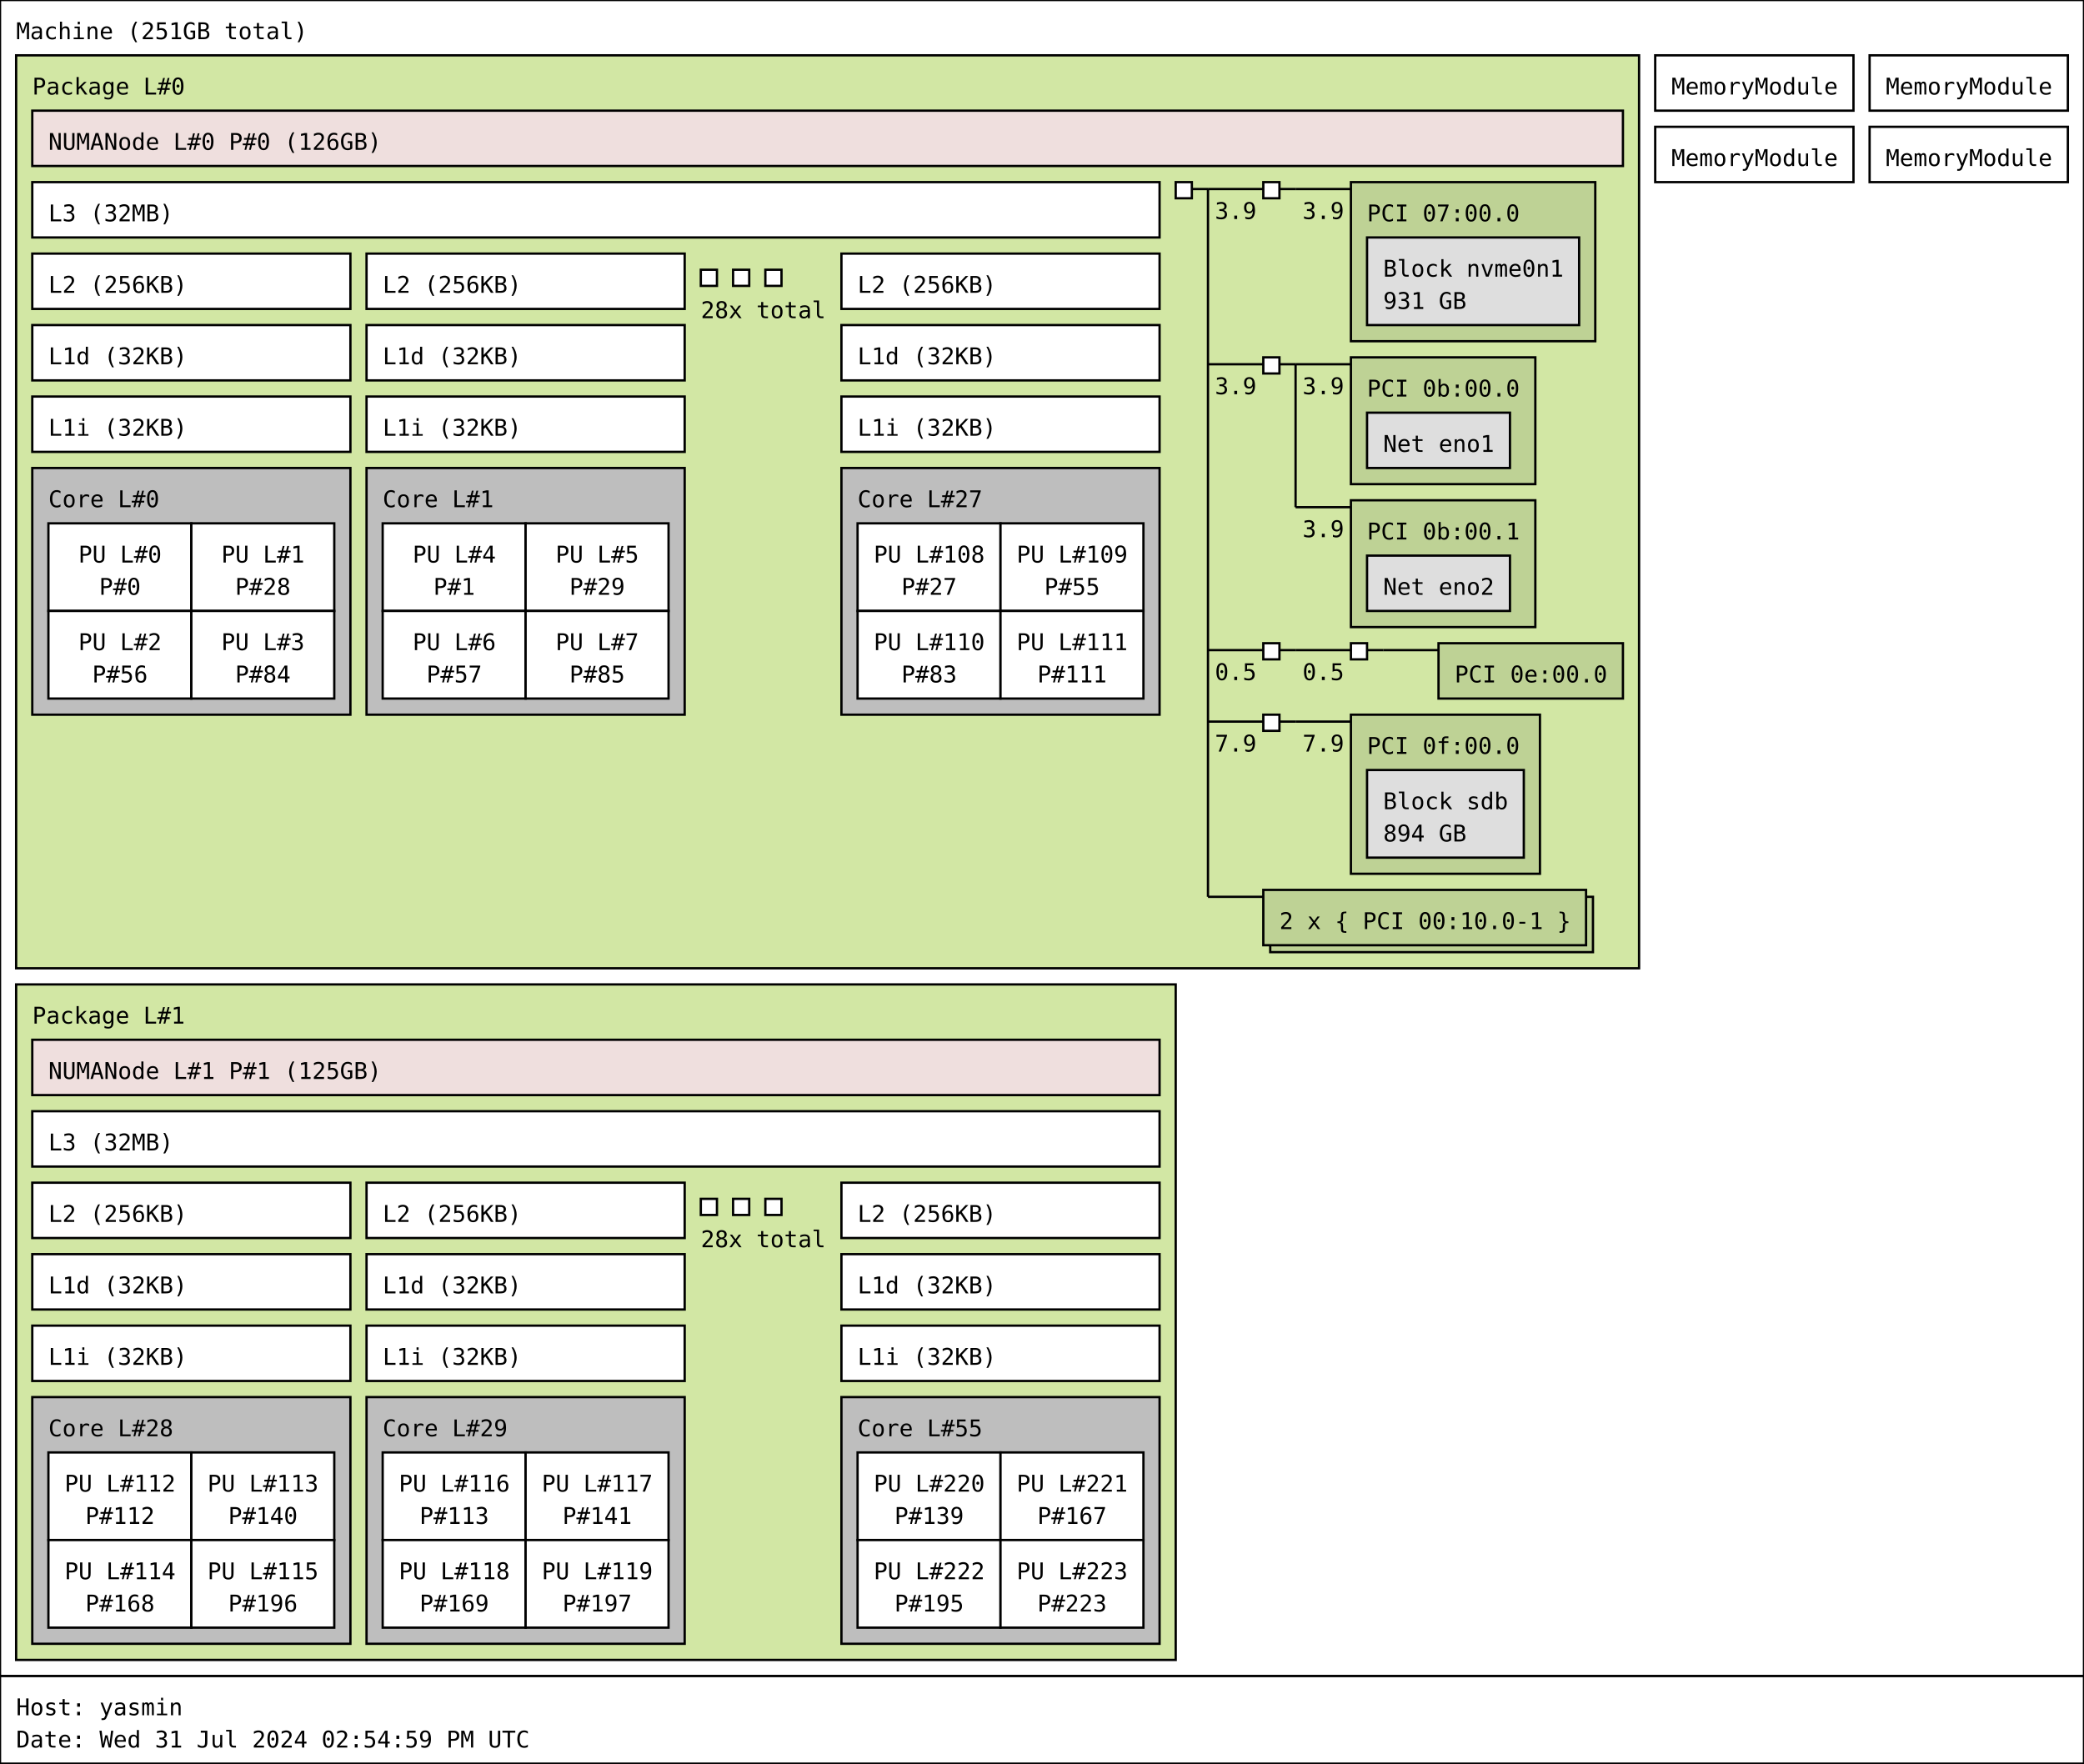
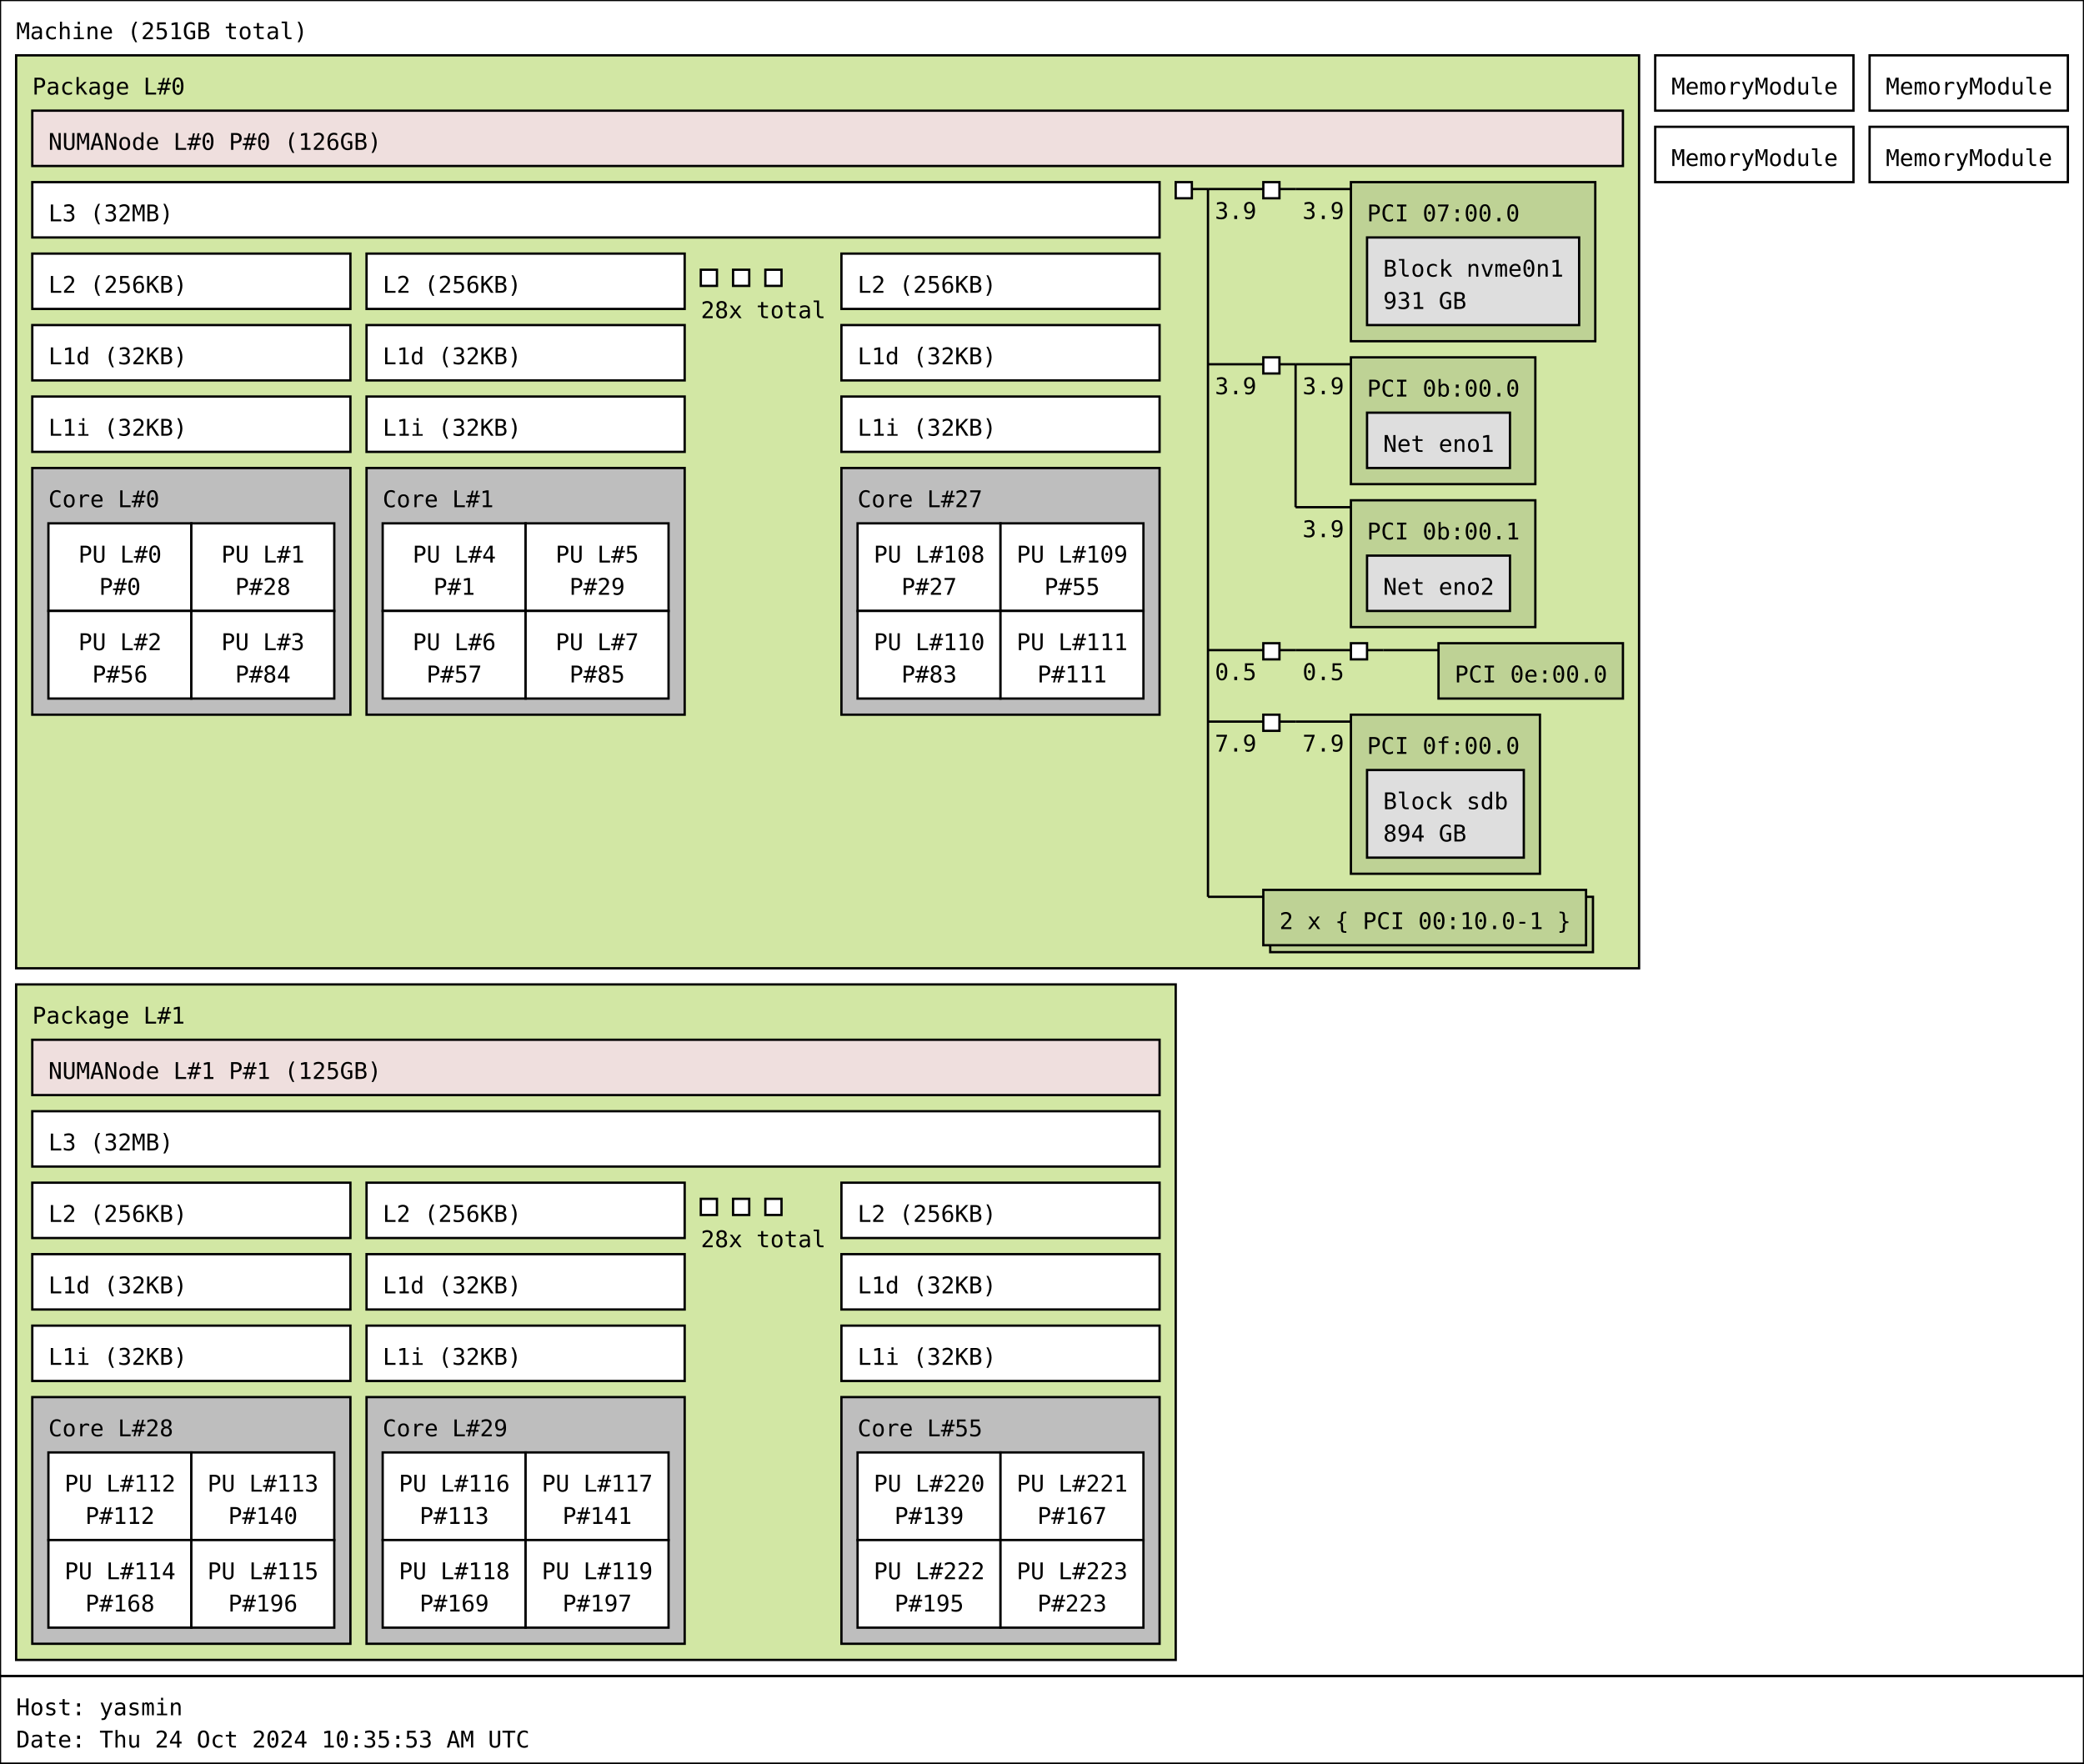
<svg xmlns="http://www.w3.org/2000/svg" width="904px" height="765px" viewBox="0 0 904px 765px" version="1.1">
  <rect id="Machine_0_rect" class="Machine" x="0" y="0" width="904" height="727" fill="rgb(255,255,255)" stroke="rgb(0,0,0)" stroke-width="1" />
  <text id="Machine_0_text" class="Machine" font-family="Monospace" x="7" y="17" fill="rgb(0,0,0)" font-size="10px">Machine (251GB total)</text>
  <rect id="Package_0_rect" class="Package" x="7" y="24" width="704" height="396" fill="rgb(210,231,164)" stroke="rgb(0,0,0)" stroke-width="1" />
  <text id="Package_0_text" class="Package" font-family="Monospace" x="14" y="41" fill="rgb(0,0,0)" font-size="10px">Package L#0</text>
  <rect id="L3_0_rect" class="L3" x="14" y="79" width="489" height="24" fill="rgb(255,255,255)" stroke="rgb(0,0,0)" stroke-width="1" />
  <text id="L3_0_text" class="L3" font-family="Monospace" x="21" y="96" fill="rgb(0,0,0)" font-size="10px">L3 (32MB)</text>
  <rect id="L2_0_rect" class="L2" x="14" y="110" width="138" height="24" fill="rgb(255,255,255)" stroke="rgb(0,0,0)" stroke-width="1" />
  <text id="L2_0_text" class="L2" font-family="Monospace" x="21" y="127" fill="rgb(0,0,0)" font-size="10px">L2 (256KB)</text>
  <rect id="L1d_0_rect" class="L1d" x="14" y="141" width="138" height="24" fill="rgb(255,255,255)" stroke="rgb(0,0,0)" stroke-width="1" />
  <text id="L1d_0_text" class="L1d" font-family="Monospace" x="21" y="158" fill="rgb(0,0,0)" font-size="10px">L1d (32KB)</text>
  <rect id="L1i_0_rect" class="L1i" x="14" y="172" width="138" height="24" fill="rgb(255,255,255)" stroke="rgb(0,0,0)" stroke-width="1" />
  <text id="L1i_0_text" class="L1i" font-family="Monospace" x="21" y="189" fill="rgb(0,0,0)" font-size="10px">L1i (32KB)</text>
  <rect id="Core_0_rect" class="Core" x="14" y="203" width="138" height="107" fill="rgb(190,190,190)" stroke="rgb(0,0,0)" stroke-width="1" />
  <text id="Core_0_text" class="Core" font-family="Monospace" x="21" y="220" fill="rgb(0,0,0)" font-size="10px">Core L#0</text>
  <rect id="PU_0_rect" class="PU" x="21" y="227" width="62" height="38" fill="rgb(255,255,255)" stroke="rgb(0,0,0)" stroke-width="1" />
  <text id="PU_0_text" class="PU" font-family="Monospace" x="34" y="244" fill="rgb(0,0,0)" font-size="10px">PU L#0</text>
  <text id="PU_0_text_1" class="PU" font-family="Monospace" x="43" y="258" fill="rgb(0,0,0)" font-size="10px">P#0</text>
  <rect id="PU_1_rect" class="PU" x="83" y="227" width="62" height="38" fill="rgb(255,255,255)" stroke="rgb(0,0,0)" stroke-width="1" />
  <text id="PU_1_text" class="PU" font-family="Monospace" x="96" y="244" fill="rgb(0,0,0)" font-size="10px">PU L#1</text>
  <text id="PU_1_text_1" class="PU" font-family="Monospace" x="102" y="258" fill="rgb(0,0,0)" font-size="10px">P#28</text>
  <rect id="PU_2_rect" class="PU" x="21" y="265" width="62" height="38" fill="rgb(255,255,255)" stroke="rgb(0,0,0)" stroke-width="1" />
  <text id="PU_2_text" class="PU" font-family="Monospace" x="34" y="282" fill="rgb(0,0,0)" font-size="10px">PU L#2</text>
  <text id="PU_2_text_1" class="PU" font-family="Monospace" x="40" y="296" fill="rgb(0,0,0)" font-size="10px">P#56</text>
  <rect id="PU_3_rect" class="PU" x="83" y="265" width="62" height="38" fill="rgb(255,255,255)" stroke="rgb(0,0,0)" stroke-width="1" />
  <text id="PU_3_text" class="PU" font-family="Monospace" x="96" y="282" fill="rgb(0,0,0)" font-size="10px">PU L#3</text>
  <text id="PU_3_text_1" class="PU" font-family="Monospace" x="102" y="296" fill="rgb(0,0,0)" font-size="10px">P#84</text>
  <rect id="L2_1_rect" class="L2" x="159" y="110" width="138" height="24" fill="rgb(255,255,255)" stroke="rgb(0,0,0)" stroke-width="1" />
  <text id="L2_1_text" class="L2" font-family="Monospace" x="166" y="127" fill="rgb(0,0,0)" font-size="10px">L2 (256KB)</text>
  <rect id="L1d_1_rect" class="L1d" x="159" y="141" width="138" height="24" fill="rgb(255,255,255)" stroke="rgb(0,0,0)" stroke-width="1" />
  <text id="L1d_1_text" class="L1d" font-family="Monospace" x="166" y="158" fill="rgb(0,0,0)" font-size="10px">L1d (32KB)</text>
  <rect id="L1i_1_rect" class="L1i" x="159" y="172" width="138" height="24" fill="rgb(255,255,255)" stroke="rgb(0,0,0)" stroke-width="1" />
  <text id="L1i_1_text" class="L1i" font-family="Monospace" x="166" y="189" fill="rgb(0,0,0)" font-size="10px">L1i (32KB)</text>
  <rect id="Core_1_rect" class="Core" x="159" y="203" width="138" height="107" fill="rgb(190,190,190)" stroke="rgb(0,0,0)" stroke-width="1" />
  <text id="Core_1_text" class="Core" font-family="Monospace" x="166" y="220" fill="rgb(0,0,0)" font-size="10px">Core L#1</text>
  <rect id="PU_4_rect" class="PU" x="166" y="227" width="62" height="38" fill="rgb(255,255,255)" stroke="rgb(0,0,0)" stroke-width="1" />
  <text id="PU_4_text" class="PU" font-family="Monospace" x="179" y="244" fill="rgb(0,0,0)" font-size="10px">PU L#4</text>
  <text id="PU_4_text_1" class="PU" font-family="Monospace" x="188" y="258" fill="rgb(0,0,0)" font-size="10px">P#1</text>
  <rect id="PU_5_rect" class="PU" x="228" y="227" width="62" height="38" fill="rgb(255,255,255)" stroke="rgb(0,0,0)" stroke-width="1" />
  <text id="PU_5_text" class="PU" font-family="Monospace" x="241" y="244" fill="rgb(0,0,0)" font-size="10px">PU L#5</text>
  <text id="PU_5_text_1" class="PU" font-family="Monospace" x="247" y="258" fill="rgb(0,0,0)" font-size="10px">P#29</text>
  <rect id="PU_6_rect" class="PU" x="166" y="265" width="62" height="38" fill="rgb(255,255,255)" stroke="rgb(0,0,0)" stroke-width="1" />
  <text id="PU_6_text" class="PU" font-family="Monospace" x="179" y="282" fill="rgb(0,0,0)" font-size="10px">PU L#6</text>
  <text id="PU_6_text_1" class="PU" font-family="Monospace" x="185" y="296" fill="rgb(0,0,0)" font-size="10px">P#57</text>
  <rect id="PU_7_rect" class="PU" x="228" y="265" width="62" height="38" fill="rgb(255,255,255)" stroke="rgb(0,0,0)" stroke-width="1" />
  <text id="PU_7_text" class="PU" font-family="Monospace" x="241" y="282" fill="rgb(0,0,0)" font-size="10px">PU L#7</text>
  <text id="PU_7_text_1" class="PU" font-family="Monospace" x="247" y="296" fill="rgb(0,0,0)" font-size="10px">P#85</text>
  <rect id="L2_2_rect" class="L2" x="304" y="117" width="7" height="7" fill="rgb(255,255,255)" stroke="rgb(0,0,0)" stroke-width="1" />
  <rect id="L2_2_rect" class="L2" x="318" y="117" width="7" height="7" fill="rgb(255,255,255)" stroke="rgb(0,0,0)" stroke-width="1" />
  <rect id="L2_2_rect" class="L2" x="332" y="117" width="7" height="7" fill="rgb(255,255,255)" stroke="rgb(0,0,0)" stroke-width="1" />
  <text id="L2_2_text" class="L2" font-family="Monospace" x="304" y="138" fill="rgb(0,0,0)" font-size="10px">28x total</text>
  <rect id="L2_27_rect" class="L2" x="365" y="110" width="138" height="24" fill="rgb(255,255,255)" stroke="rgb(0,0,0)" stroke-width="1" />
  <text id="L2_27_text" class="L2" font-family="Monospace" x="372" y="127" fill="rgb(0,0,0)" font-size="10px">L2 (256KB)</text>
  <rect id="L1d_27_rect" class="L1d" x="365" y="141" width="138" height="24" fill="rgb(255,255,255)" stroke="rgb(0,0,0)" stroke-width="1" />
  <text id="L1d_27_text" class="L1d" font-family="Monospace" x="372" y="158" fill="rgb(0,0,0)" font-size="10px">L1d (32KB)</text>
  <rect id="L1i_27_rect" class="L1i" x="365" y="172" width="138" height="24" fill="rgb(255,255,255)" stroke="rgb(0,0,0)" stroke-width="1" />
  <text id="L1i_27_text" class="L1i" font-family="Monospace" x="372" y="189" fill="rgb(0,0,0)" font-size="10px">L1i (32KB)</text>
  <rect id="Core_27_rect" class="Core" x="365" y="203" width="138" height="107" fill="rgb(190,190,190)" stroke="rgb(0,0,0)" stroke-width="1" />
  <text id="Core_27_text" class="Core" font-family="Monospace" x="372" y="220" fill="rgb(0,0,0)" font-size="10px">Core L#27</text>
  <rect id="PU_108_rect" class="PU" x="372" y="227" width="62" height="38" fill="rgb(255,255,255)" stroke="rgb(0,0,0)" stroke-width="1" />
  <text id="PU_108_text" class="PU" font-family="Monospace" x="379" y="244" fill="rgb(0,0,0)" font-size="10px">PU L#108</text>
  <text id="PU_108_text_1" class="PU" font-family="Monospace" x="391" y="258" fill="rgb(0,0,0)" font-size="10px">P#27</text>
  <rect id="PU_109_rect" class="PU" x="434" y="227" width="62" height="38" fill="rgb(255,255,255)" stroke="rgb(0,0,0)" stroke-width="1" />
  <text id="PU_109_text" class="PU" font-family="Monospace" x="441" y="244" fill="rgb(0,0,0)" font-size="10px">PU L#109</text>
  <text id="PU_109_text_1" class="PU" font-family="Monospace" x="453" y="258" fill="rgb(0,0,0)" font-size="10px">P#55</text>
  <rect id="PU_110_rect" class="PU" x="372" y="265" width="62" height="38" fill="rgb(255,255,255)" stroke="rgb(0,0,0)" stroke-width="1" />
  <text id="PU_110_text" class="PU" font-family="Monospace" x="379" y="282" fill="rgb(0,0,0)" font-size="10px">PU L#110</text>
  <text id="PU_110_text_1" class="PU" font-family="Monospace" x="391" y="296" fill="rgb(0,0,0)" font-size="10px">P#83</text>
  <rect id="PU_111_rect" class="PU" x="434" y="265" width="62" height="38" fill="rgb(255,255,255)" stroke="rgb(0,0,0)" stroke-width="1" />
  <text id="PU_111_text" class="PU" font-family="Monospace" x="441" y="282" fill="rgb(0,0,0)" font-size="10px">PU L#111</text>
  <text id="PU_111_text_1" class="PU" font-family="Monospace" x="450" y="296" fill="rgb(0,0,0)" font-size="10px">P#111</text>
  <rect id="NUMANode_0_rect" class="NUMANode" x="14" y="48" width="690" height="24" fill="rgb(239,223,222)" stroke="rgb(0,0,0)" stroke-width="1" />
  <text id="NUMANode_0_text" class="NUMANode" font-family="Monospace" x="21" y="65" fill="rgb(0,0,0)" font-size="10px">NUMANode L#0 P#0 (126GB)</text>
  <rect id="HostBridge_0_rect" class="HostBridge" x="510" y="79" width="7" height="7" fill="rgb(255,255,255)" stroke="rgb(0,0,0)" stroke-width="1" />
  <line id="HostBridge_0_line" class="HostBridge" x1="517" y1="82" x2="524" y2="82" stroke="rgb(0,0,0)" stroke-width="1" />
  <line id="HostBridge_0_line_2" class="HostBridge" x1="524" y1="82" x2="548" y2="82" stroke="rgb(0,0,0)" stroke-width="1" />
  <text id="HostBridge_0_text_2" class="HostBridge" font-family="Monospace" x="527" y="95" fill="rgb(0,0,0)" font-size="10px">3.9</text>
  <line id="HostBridge_0_line_3" class="HostBridge" x1="524" y1="158" x2="548" y2="158" stroke="rgb(0,0,0)" stroke-width="1" />
  <text id="HostBridge_0_text_3" class="HostBridge" font-family="Monospace" x="527" y="171" fill="rgb(0,0,0)" font-size="10px">3.9</text>
  <line id="HostBridge_0_line_4" class="HostBridge" x1="524" y1="282" x2="548" y2="282" stroke="rgb(0,0,0)" stroke-width="1" />
  <text id="HostBridge_0_text_4" class="HostBridge" font-family="Monospace" x="527" y="295" fill="rgb(0,0,0)" font-size="10px">0.5</text>
  <line id="HostBridge_0_line_5" class="HostBridge" x1="524" y1="313" x2="548" y2="313" stroke="rgb(0,0,0)" stroke-width="1" />
  <text id="HostBridge_0_text_5" class="HostBridge" font-family="Monospace" x="527" y="326" fill="rgb(0,0,0)" font-size="10px">7.9</text>
  <line id="HostBridge_0_line_6" class="HostBridge" x1="524" y1="389" x2="548" y2="389" stroke="rgb(0,0,0)" stroke-width="1" />
  <line id="HostBridge_0_line_1" class="HostBridge" x1="524" y1="82" x2="524" y2="389" stroke="rgb(0,0,0)" stroke-width="1" />
  <rect id="PCIBridge_1_rect" class="PCIBridge" x="548" y="79" width="7" height="7" fill="rgb(255,255,255)" stroke="rgb(0,0,0)" stroke-width="1" />
  <line id="PCIBridge_1_line" class="PCIBridge" x1="555" y1="82" x2="562" y2="82" stroke="rgb(0,0,0)" stroke-width="1" />
  <line id="PCIBridge_1_line_2" class="PCIBridge" x1="562" y1="82" x2="586" y2="82" stroke="rgb(0,0,0)" stroke-width="1" />
  <text id="PCIBridge_1_text_2" class="PCIBridge" font-family="Monospace" x="565" y="95" fill="rgb(0,0,0)" font-size="10px">3.9</text>
  <line id="PCIBridge_1_line_1" class="PCIBridge" x1="562" y1="82" x2="562" y2="82" stroke="rgb(0,0,0)" stroke-width="1" />
  <rect id="PCI_0_rect" class="PCI" x="586" y="79" width="106" height="69" fill="rgb(190,210,149)" stroke="rgb(0,0,0)" stroke-width="1" />
  <text id="PCI_0_text" class="PCI" font-family="Monospace" x="593" y="96" fill="rgb(0,0,0)" font-size="10px">PCI 07:00.0</text>
  <rect id="Block_0_rect" class="Block" x="593" y="103" width="92" height="38" fill="rgb(222,222,222)" stroke="rgb(0,0,0)" stroke-width="1" />
  <text id="Block_0_text" class="Block" font-family="Monospace" x="600" y="120" fill="rgb(0,0,0)" font-size="10px">Block nvme0n1</text>
  <text id="Block_0_text_1" class="Block" font-family="Monospace" x="600" y="134" fill="rgb(0,0,0)" font-size="10px">931 GB</text>
  <rect id="PCIBridge_2_rect" class="PCIBridge" x="548" y="155" width="7" height="7" fill="rgb(255,255,255)" stroke="rgb(0,0,0)" stroke-width="1" />
  <line id="PCIBridge_2_line" class="PCIBridge" x1="555" y1="158" x2="562" y2="158" stroke="rgb(0,0,0)" stroke-width="1" />
  <line id="PCIBridge_2_line_2" class="PCIBridge" x1="562" y1="158" x2="586" y2="158" stroke="rgb(0,0,0)" stroke-width="1" />
  <text id="PCIBridge_2_text_2" class="PCIBridge" font-family="Monospace" x="565" y="171" fill="rgb(0,0,0)" font-size="10px">3.9</text>
  <line id="PCIBridge_2_line_3" class="PCIBridge" x1="562" y1="220" x2="586" y2="220" stroke="rgb(0,0,0)" stroke-width="1" />
  <text id="PCIBridge_2_text_3" class="PCIBridge" font-family="Monospace" x="565" y="233" fill="rgb(0,0,0)" font-size="10px">3.9</text>
  <line id="PCIBridge_2_line_1" class="PCIBridge" x1="562" y1="158" x2="562" y2="220" stroke="rgb(0,0,0)" stroke-width="1" />
  <rect id="PCI_1_rect" class="PCI" x="586" y="155" width="80" height="55" fill="rgb(190,210,149)" stroke="rgb(0,0,0)" stroke-width="1" />
  <text id="PCI_1_text" class="PCI" font-family="Monospace" x="593" y="172" fill="rgb(0,0,0)" font-size="10px">PCI 0b:00.0</text>
  <rect id="Net_1_rect" class="Net" x="593" y="179" width="62" height="24" fill="rgb(222,222,222)" stroke="rgb(0,0,0)" stroke-width="1" />
  <text id="Net_1_text" class="Net" font-family="Monospace" x="600" y="196" fill="rgb(0,0,0)" font-size="10px">Net eno1</text>
  <rect id="PCI_2_rect" class="PCI" x="586" y="217" width="80" height="55" fill="rgb(190,210,149)" stroke="rgb(0,0,0)" stroke-width="1" />
  <text id="PCI_2_text" class="PCI" font-family="Monospace" x="593" y="234" fill="rgb(0,0,0)" font-size="10px">PCI 0b:00.1</text>
  <rect id="Net_2_rect" class="Net" x="593" y="241" width="62" height="24" fill="rgb(222,222,222)" stroke="rgb(0,0,0)" stroke-width="1" />
  <text id="Net_2_text" class="Net" font-family="Monospace" x="600" y="258" fill="rgb(0,0,0)" font-size="10px">Net eno2</text>
  <rect id="PCIBridge_3_rect" class="PCIBridge" x="548" y="279" width="7" height="7" fill="rgb(255,255,255)" stroke="rgb(0,0,0)" stroke-width="1" />
  <line id="PCIBridge_3_line" class="PCIBridge" x1="555" y1="282" x2="562" y2="282" stroke="rgb(0,0,0)" stroke-width="1" />
  <line id="PCIBridge_3_line_2" class="PCIBridge" x1="562" y1="282" x2="586" y2="282" stroke="rgb(0,0,0)" stroke-width="1" />
  <text id="PCIBridge_3_text_2" class="PCIBridge" font-family="Monospace" x="565" y="295" fill="rgb(0,0,0)" font-size="10px">0.5</text>
  <line id="PCIBridge_3_line_1" class="PCIBridge" x1="562" y1="282" x2="562" y2="282" stroke="rgb(0,0,0)" stroke-width="1" />
  <rect id="PCIBridge_4_rect" class="PCIBridge" x="586" y="279" width="7" height="7" fill="rgb(255,255,255)" stroke="rgb(0,0,0)" stroke-width="1" />
  <line id="PCIBridge_4_line" class="PCIBridge" x1="593" y1="282" x2="600" y2="282" stroke="rgb(0,0,0)" stroke-width="1" />
  <line id="PCIBridge_4_line_2" class="PCIBridge" x1="600" y1="282" x2="624" y2="282" stroke="rgb(0,0,0)" stroke-width="1" />
  <line id="PCIBridge_4_line_1" class="PCIBridge" x1="600" y1="282" x2="600" y2="282" stroke="rgb(0,0,0)" stroke-width="1" />
  <rect id="PCI_3_rect" class="PCI" x="624" y="279" width="80" height="24" fill="rgb(190,210,149)" stroke="rgb(0,0,0)" stroke-width="1" />
  <text id="PCI_3_text" class="PCI" font-family="Monospace" x="631" y="296" fill="rgb(0,0,0)" font-size="10px">PCI 0e:00.0</text>
  <rect id="PCIBridge_5_rect" class="PCIBridge" x="548" y="310" width="7" height="7" fill="rgb(255,255,255)" stroke="rgb(0,0,0)" stroke-width="1" />
  <line id="PCIBridge_5_line" class="PCIBridge" x1="555" y1="313" x2="562" y2="313" stroke="rgb(0,0,0)" stroke-width="1" />
  <line id="PCIBridge_5_line_2" class="PCIBridge" x1="562" y1="313" x2="586" y2="313" stroke="rgb(0,0,0)" stroke-width="1" />
  <text id="PCIBridge_5_text_2" class="PCIBridge" font-family="Monospace" x="565" y="326" fill="rgb(0,0,0)" font-size="10px">7.9</text>
  <line id="PCIBridge_5_line_1" class="PCIBridge" x1="562" y1="313" x2="562" y2="313" stroke="rgb(0,0,0)" stroke-width="1" />
  <rect id="PCI_4_rect" class="PCI" x="586" y="310" width="82" height="69" fill="rgb(190,210,149)" stroke="rgb(0,0,0)" stroke-width="1" />
  <text id="PCI_4_text" class="PCI" font-family="Monospace" x="593" y="327" fill="rgb(0,0,0)" font-size="10px">PCI 0f:00.0</text>
  <rect id="Block_3_rect" class="Block" x="593" y="334" width="68" height="38" fill="rgb(222,222,222)" stroke="rgb(0,0,0)" stroke-width="1" />
  <text id="Block_3_text" class="Block" font-family="Monospace" x="600" y="351" fill="rgb(0,0,0)" font-size="10px">Block sdb</text>
  <text id="Block_3_text_1" class="Block" font-family="Monospace" x="600" y="365" fill="rgb(0,0,0)" font-size="10px">894 GB</text>
  <rect id="PCI_5_rect_2" class="PCI" x="551" y="389" width="140" height="24" fill="rgb(190,210,149)" stroke="rgb(0,0,0)" stroke-width="1" />
  <rect id="PCI_5_rect" class="PCI" x="548" y="386" width="140" height="24" fill="rgb(190,210,149)" stroke="rgb(0,0,0)" stroke-width="1" />
  <text id="PCI_5_text" class="PCI" font-family="Monospace" x="555" y="403" fill="rgb(0,0,0)" font-size="10px">2 x { PCI 00:10.0-1 }</text>
  <rect id="Package_1_rect" class="Package" x="7" y="427" width="503" height="293" fill="rgb(210,231,164)" stroke="rgb(0,0,0)" stroke-width="1" />
  <text id="Package_1_text" class="Package" font-family="Monospace" x="14" y="444" fill="rgb(0,0,0)" font-size="10px">Package L#1</text>
  <rect id="L3_1_rect" class="L3" x="14" y="482" width="489" height="24" fill="rgb(255,255,255)" stroke="rgb(0,0,0)" stroke-width="1" />
  <text id="L3_1_text" class="L3" font-family="Monospace" x="21" y="499" fill="rgb(0,0,0)" font-size="10px">L3 (32MB)</text>
  <rect id="L2_28_rect" class="L2" x="14" y="513" width="138" height="24" fill="rgb(255,255,255)" stroke="rgb(0,0,0)" stroke-width="1" />
  <text id="L2_28_text" class="L2" font-family="Monospace" x="21" y="530" fill="rgb(0,0,0)" font-size="10px">L2 (256KB)</text>
  <rect id="L1d_28_rect" class="L1d" x="14" y="544" width="138" height="24" fill="rgb(255,255,255)" stroke="rgb(0,0,0)" stroke-width="1" />
  <text id="L1d_28_text" class="L1d" font-family="Monospace" x="21" y="561" fill="rgb(0,0,0)" font-size="10px">L1d (32KB)</text>
  <rect id="L1i_28_rect" class="L1i" x="14" y="575" width="138" height="24" fill="rgb(255,255,255)" stroke="rgb(0,0,0)" stroke-width="1" />
  <text id="L1i_28_text" class="L1i" font-family="Monospace" x="21" y="592" fill="rgb(0,0,0)" font-size="10px">L1i (32KB)</text>
  <rect id="Core_28_rect" class="Core" x="14" y="606" width="138" height="107" fill="rgb(190,190,190)" stroke="rgb(0,0,0)" stroke-width="1" />
  <text id="Core_28_text" class="Core" font-family="Monospace" x="21" y="623" fill="rgb(0,0,0)" font-size="10px">Core L#28</text>
  <rect id="PU_112_rect" class="PU" x="21" y="630" width="62" height="38" fill="rgb(255,255,255)" stroke="rgb(0,0,0)" stroke-width="1" />
  <text id="PU_112_text" class="PU" font-family="Monospace" x="28" y="647" fill="rgb(0,0,0)" font-size="10px">PU L#112</text>
  <text id="PU_112_text_1" class="PU" font-family="Monospace" x="37" y="661" fill="rgb(0,0,0)" font-size="10px">P#112</text>
  <rect id="PU_113_rect" class="PU" x="83" y="630" width="62" height="38" fill="rgb(255,255,255)" stroke="rgb(0,0,0)" stroke-width="1" />
  <text id="PU_113_text" class="PU" font-family="Monospace" x="90" y="647" fill="rgb(0,0,0)" font-size="10px">PU L#113</text>
  <text id="PU_113_text_1" class="PU" font-family="Monospace" x="99" y="661" fill="rgb(0,0,0)" font-size="10px">P#140</text>
  <rect id="PU_114_rect" class="PU" x="21" y="668" width="62" height="38" fill="rgb(255,255,255)" stroke="rgb(0,0,0)" stroke-width="1" />
  <text id="PU_114_text" class="PU" font-family="Monospace" x="28" y="685" fill="rgb(0,0,0)" font-size="10px">PU L#114</text>
  <text id="PU_114_text_1" class="PU" font-family="Monospace" x="37" y="699" fill="rgb(0,0,0)" font-size="10px">P#168</text>
  <rect id="PU_115_rect" class="PU" x="83" y="668" width="62" height="38" fill="rgb(255,255,255)" stroke="rgb(0,0,0)" stroke-width="1" />
  <text id="PU_115_text" class="PU" font-family="Monospace" x="90" y="685" fill="rgb(0,0,0)" font-size="10px">PU L#115</text>
  <text id="PU_115_text_1" class="PU" font-family="Monospace" x="99" y="699" fill="rgb(0,0,0)" font-size="10px">P#196</text>
  <rect id="L2_29_rect" class="L2" x="159" y="513" width="138" height="24" fill="rgb(255,255,255)" stroke="rgb(0,0,0)" stroke-width="1" />
  <text id="L2_29_text" class="L2" font-family="Monospace" x="166" y="530" fill="rgb(0,0,0)" font-size="10px">L2 (256KB)</text>
  <rect id="L1d_29_rect" class="L1d" x="159" y="544" width="138" height="24" fill="rgb(255,255,255)" stroke="rgb(0,0,0)" stroke-width="1" />
  <text id="L1d_29_text" class="L1d" font-family="Monospace" x="166" y="561" fill="rgb(0,0,0)" font-size="10px">L1d (32KB)</text>
  <rect id="L1i_29_rect" class="L1i" x="159" y="575" width="138" height="24" fill="rgb(255,255,255)" stroke="rgb(0,0,0)" stroke-width="1" />
  <text id="L1i_29_text" class="L1i" font-family="Monospace" x="166" y="592" fill="rgb(0,0,0)" font-size="10px">L1i (32KB)</text>
  <rect id="Core_29_rect" class="Core" x="159" y="606" width="138" height="107" fill="rgb(190,190,190)" stroke="rgb(0,0,0)" stroke-width="1" />
  <text id="Core_29_text" class="Core" font-family="Monospace" x="166" y="623" fill="rgb(0,0,0)" font-size="10px">Core L#29</text>
  <rect id="PU_116_rect" class="PU" x="166" y="630" width="62" height="38" fill="rgb(255,255,255)" stroke="rgb(0,0,0)" stroke-width="1" />
  <text id="PU_116_text" class="PU" font-family="Monospace" x="173" y="647" fill="rgb(0,0,0)" font-size="10px">PU L#116</text>
  <text id="PU_116_text_1" class="PU" font-family="Monospace" x="182" y="661" fill="rgb(0,0,0)" font-size="10px">P#113</text>
  <rect id="PU_117_rect" class="PU" x="228" y="630" width="62" height="38" fill="rgb(255,255,255)" stroke="rgb(0,0,0)" stroke-width="1" />
  <text id="PU_117_text" class="PU" font-family="Monospace" x="235" y="647" fill="rgb(0,0,0)" font-size="10px">PU L#117</text>
  <text id="PU_117_text_1" class="PU" font-family="Monospace" x="244" y="661" fill="rgb(0,0,0)" font-size="10px">P#141</text>
  <rect id="PU_118_rect" class="PU" x="166" y="668" width="62" height="38" fill="rgb(255,255,255)" stroke="rgb(0,0,0)" stroke-width="1" />
  <text id="PU_118_text" class="PU" font-family="Monospace" x="173" y="685" fill="rgb(0,0,0)" font-size="10px">PU L#118</text>
  <text id="PU_118_text_1" class="PU" font-family="Monospace" x="182" y="699" fill="rgb(0,0,0)" font-size="10px">P#169</text>
  <rect id="PU_119_rect" class="PU" x="228" y="668" width="62" height="38" fill="rgb(255,255,255)" stroke="rgb(0,0,0)" stroke-width="1" />
  <text id="PU_119_text" class="PU" font-family="Monospace" x="235" y="685" fill="rgb(0,0,0)" font-size="10px">PU L#119</text>
  <text id="PU_119_text_1" class="PU" font-family="Monospace" x="244" y="699" fill="rgb(0,0,0)" font-size="10px">P#197</text>
  <rect id="L2_30_rect" class="L2" x="304" y="520" width="7" height="7" fill="rgb(255,255,255)" stroke="rgb(0,0,0)" stroke-width="1" />
  <rect id="L2_30_rect" class="L2" x="318" y="520" width="7" height="7" fill="rgb(255,255,255)" stroke="rgb(0,0,0)" stroke-width="1" />
  <rect id="L2_30_rect" class="L2" x="332" y="520" width="7" height="7" fill="rgb(255,255,255)" stroke="rgb(0,0,0)" stroke-width="1" />
  <text id="L2_30_text" class="L2" font-family="Monospace" x="304" y="541" fill="rgb(0,0,0)" font-size="10px">28x total</text>
  <rect id="L2_55_rect" class="L2" x="365" y="513" width="138" height="24" fill="rgb(255,255,255)" stroke="rgb(0,0,0)" stroke-width="1" />
  <text id="L2_55_text" class="L2" font-family="Monospace" x="372" y="530" fill="rgb(0,0,0)" font-size="10px">L2 (256KB)</text>
  <rect id="L1d_55_rect" class="L1d" x="365" y="544" width="138" height="24" fill="rgb(255,255,255)" stroke="rgb(0,0,0)" stroke-width="1" />
  <text id="L1d_55_text" class="L1d" font-family="Monospace" x="372" y="561" fill="rgb(0,0,0)" font-size="10px">L1d (32KB)</text>
  <rect id="L1i_55_rect" class="L1i" x="365" y="575" width="138" height="24" fill="rgb(255,255,255)" stroke="rgb(0,0,0)" stroke-width="1" />
  <text id="L1i_55_text" class="L1i" font-family="Monospace" x="372" y="592" fill="rgb(0,0,0)" font-size="10px">L1i (32KB)</text>
  <rect id="Core_55_rect" class="Core" x="365" y="606" width="138" height="107" fill="rgb(190,190,190)" stroke="rgb(0,0,0)" stroke-width="1" />
  <text id="Core_55_text" class="Core" font-family="Monospace" x="372" y="623" fill="rgb(0,0,0)" font-size="10px">Core L#55</text>
  <rect id="PU_220_rect" class="PU" x="372" y="630" width="62" height="38" fill="rgb(255,255,255)" stroke="rgb(0,0,0)" stroke-width="1" />
  <text id="PU_220_text" class="PU" font-family="Monospace" x="379" y="647" fill="rgb(0,0,0)" font-size="10px">PU L#220</text>
  <text id="PU_220_text_1" class="PU" font-family="Monospace" x="388" y="661" fill="rgb(0,0,0)" font-size="10px">P#139</text>
  <rect id="PU_221_rect" class="PU" x="434" y="630" width="62" height="38" fill="rgb(255,255,255)" stroke="rgb(0,0,0)" stroke-width="1" />
  <text id="PU_221_text" class="PU" font-family="Monospace" x="441" y="647" fill="rgb(0,0,0)" font-size="10px">PU L#221</text>
  <text id="PU_221_text_1" class="PU" font-family="Monospace" x="450" y="661" fill="rgb(0,0,0)" font-size="10px">P#167</text>
  <rect id="PU_222_rect" class="PU" x="372" y="668" width="62" height="38" fill="rgb(255,255,255)" stroke="rgb(0,0,0)" stroke-width="1" />
  <text id="PU_222_text" class="PU" font-family="Monospace" x="379" y="685" fill="rgb(0,0,0)" font-size="10px">PU L#222</text>
  <text id="PU_222_text_1" class="PU" font-family="Monospace" x="388" y="699" fill="rgb(0,0,0)" font-size="10px">P#195</text>
  <rect id="PU_223_rect" class="PU" x="434" y="668" width="62" height="38" fill="rgb(255,255,255)" stroke="rgb(0,0,0)" stroke-width="1" />
  <text id="PU_223_text" class="PU" font-family="Monospace" x="441" y="685" fill="rgb(0,0,0)" font-size="10px">PU L#223</text>
  <text id="PU_223_text_1" class="PU" font-family="Monospace" x="450" y="699" fill="rgb(0,0,0)" font-size="10px">P#223</text>
  <rect id="NUMANode_1_rect" class="NUMANode" x="14" y="451" width="489" height="24" fill="rgb(239,223,222)" stroke="rgb(0,0,0)" stroke-width="1" />
  <text id="NUMANode_1_text" class="NUMANode" font-family="Monospace" x="21" y="468" fill="rgb(0,0,0)" font-size="10px">NUMANode L#1 P#1 (125GB)</text>
  <rect id="Misc_0_rect" class="Misc" x="718" y="24" width="86" height="24" fill="rgb(255,255,255)" stroke="rgb(0,0,0)" stroke-width="1" />
  <text id="Misc_0_text" class="Misc" font-family="Monospace" x="725" y="41" fill="rgb(0,0,0)" font-size="10px">MemoryModule</text>
  <rect id="Misc_1_rect" class="Misc" x="811" y="24" width="86" height="24" fill="rgb(255,255,255)" stroke="rgb(0,0,0)" stroke-width="1" />
  <text id="Misc_1_text" class="Misc" font-family="Monospace" x="818" y="41" fill="rgb(0,0,0)" font-size="10px">MemoryModule</text>
  <rect id="Misc_2_rect" class="Misc" x="718" y="55" width="86" height="24" fill="rgb(255,255,255)" stroke="rgb(0,0,0)" stroke-width="1" />
  <text id="Misc_2_text" class="Misc" font-family="Monospace" x="725" y="72" fill="rgb(0,0,0)" font-size="10px">MemoryModule</text>
  <rect id="Misc_3_rect" class="Misc" x="811" y="55" width="86" height="24" fill="rgb(255,255,255)" stroke="rgb(0,0,0)" stroke-width="1" />
  <text id="Misc_3_text" class="Misc" font-family="Monospace" x="818" y="72" fill="rgb(0,0,0)" font-size="10px">MemoryModule</text>
  <rect id="anon_rect" x="0" y="727" width="904" height="38" fill="rgb(255,255,255)" stroke="rgb(0,0,0)" stroke-width="1" />
  <text id="anon_text" font-family="Monospace" x="7" y="744" fill="rgb(0,0,0)" font-size="10px">Host: yasmin</text>
-   <text id="anon_text_1" font-family="Monospace" x="7" y="758" fill="rgb(0,0,0)" font-size="10px">Date: Wed 31 Jul 2024 02:54:59 PM UTC</text>
+   <text id="anon_text_1" font-family="Monospace" x="7" y="758" fill="rgb(0,0,0)" font-size="10px">Date: Thu 24 Oct 2024 10:35:53 AM UTC</text>
</svg>
